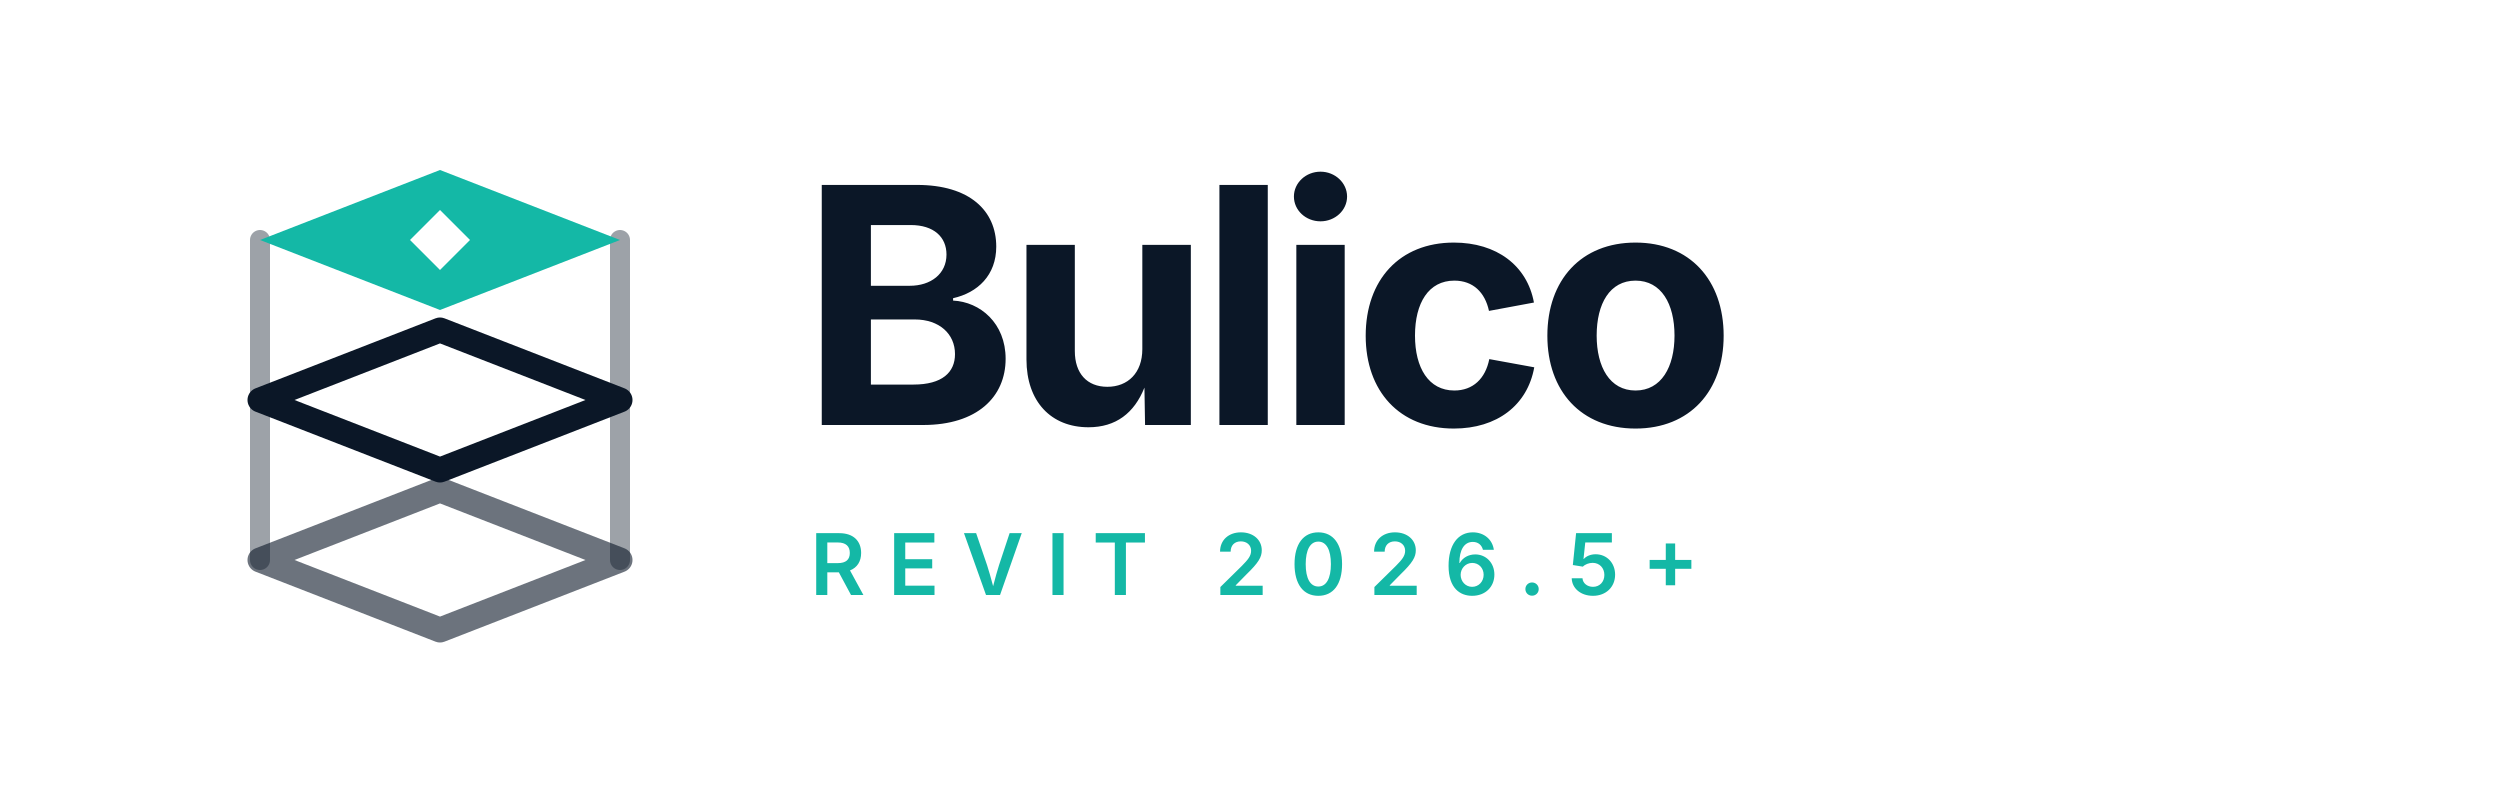
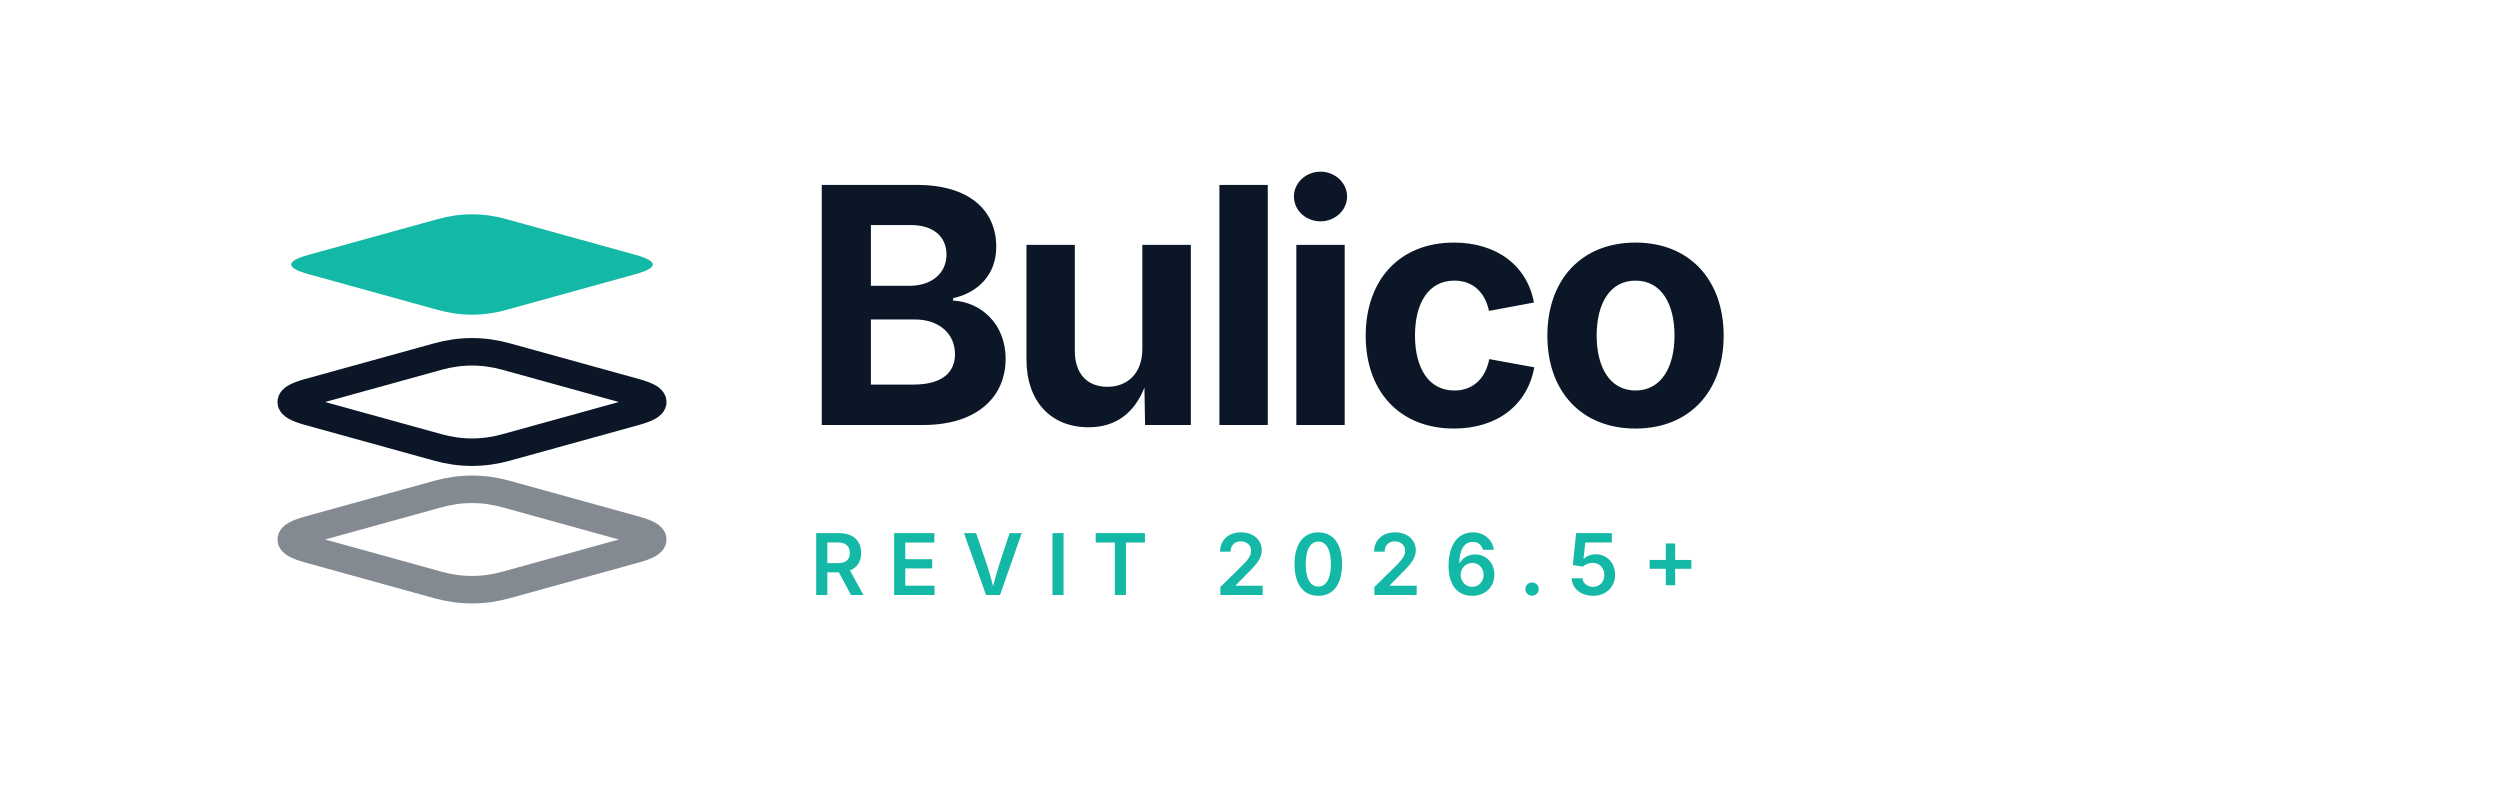
<svg xmlns="http://www.w3.org/2000/svg" viewBox="0 0 1000 320" role="img" aria-labelledby="title">
-   <g transform="translate(48 32) scale(0.5)" fill="none" stroke="#0B1727" stroke-width="20" stroke-linecap="round" stroke-linejoin="round">
-     <path d="M112 256 256 200 400 256 256 312Z" />
-     <path d="M112 384 256 328 400 384 256 440Z" stroke-opacity=".6" />
-     <path d="M112 128v256M400 128v256" stroke-width="16" stroke-opacity=".4" />
-     <path d="M112 128 256 72 400 128 256 184ZM256 104 280 128 256 152 232 128Z" fill="#14B8A6" stroke="none" fill-rule="evenodd" />
+   <g transform="translate(48 20) scale(0.55)">
+     <g fill="none" stroke="#0B1727" stroke-width="20" stroke-linecap="round" stroke-linejoin="round">
+       <path d="M137 249 231 223Q256 216 281 223L375 249Q400 256 375 263L281 289Q256 296 231 289L137 263Q112 256 137 249Z" />
+       <path d="M137 349 231 323Q256 316 281 323L375 349Q400 356 375 363L281 389Q256 396 231 389L137 363Q112 356 137 349Z" stroke-opacity=".5" />
+     </g>
+     <path d="M137 149 231 123Q256 116 281 123L375 149Q400 156 375 163L281 189Q256 196 231 189L137 163Q112 156 137 149Z" fill="#14B8A6" />
  </g>
  <g color="#0B1727" font-family="'Segoe UI', Inter, Helvetica, Arial, sans-serif">
    <text x="320" y="170" font-size="132" font-weight="700" letter-spacing="-5" fill="currentColor">Bulico</text>
    <text x="324" y="238" font-size="34" font-weight="600" letter-spacing="9" fill="#14B8A6">REVIT 2026.5+</text>
  </g>
</svg>
